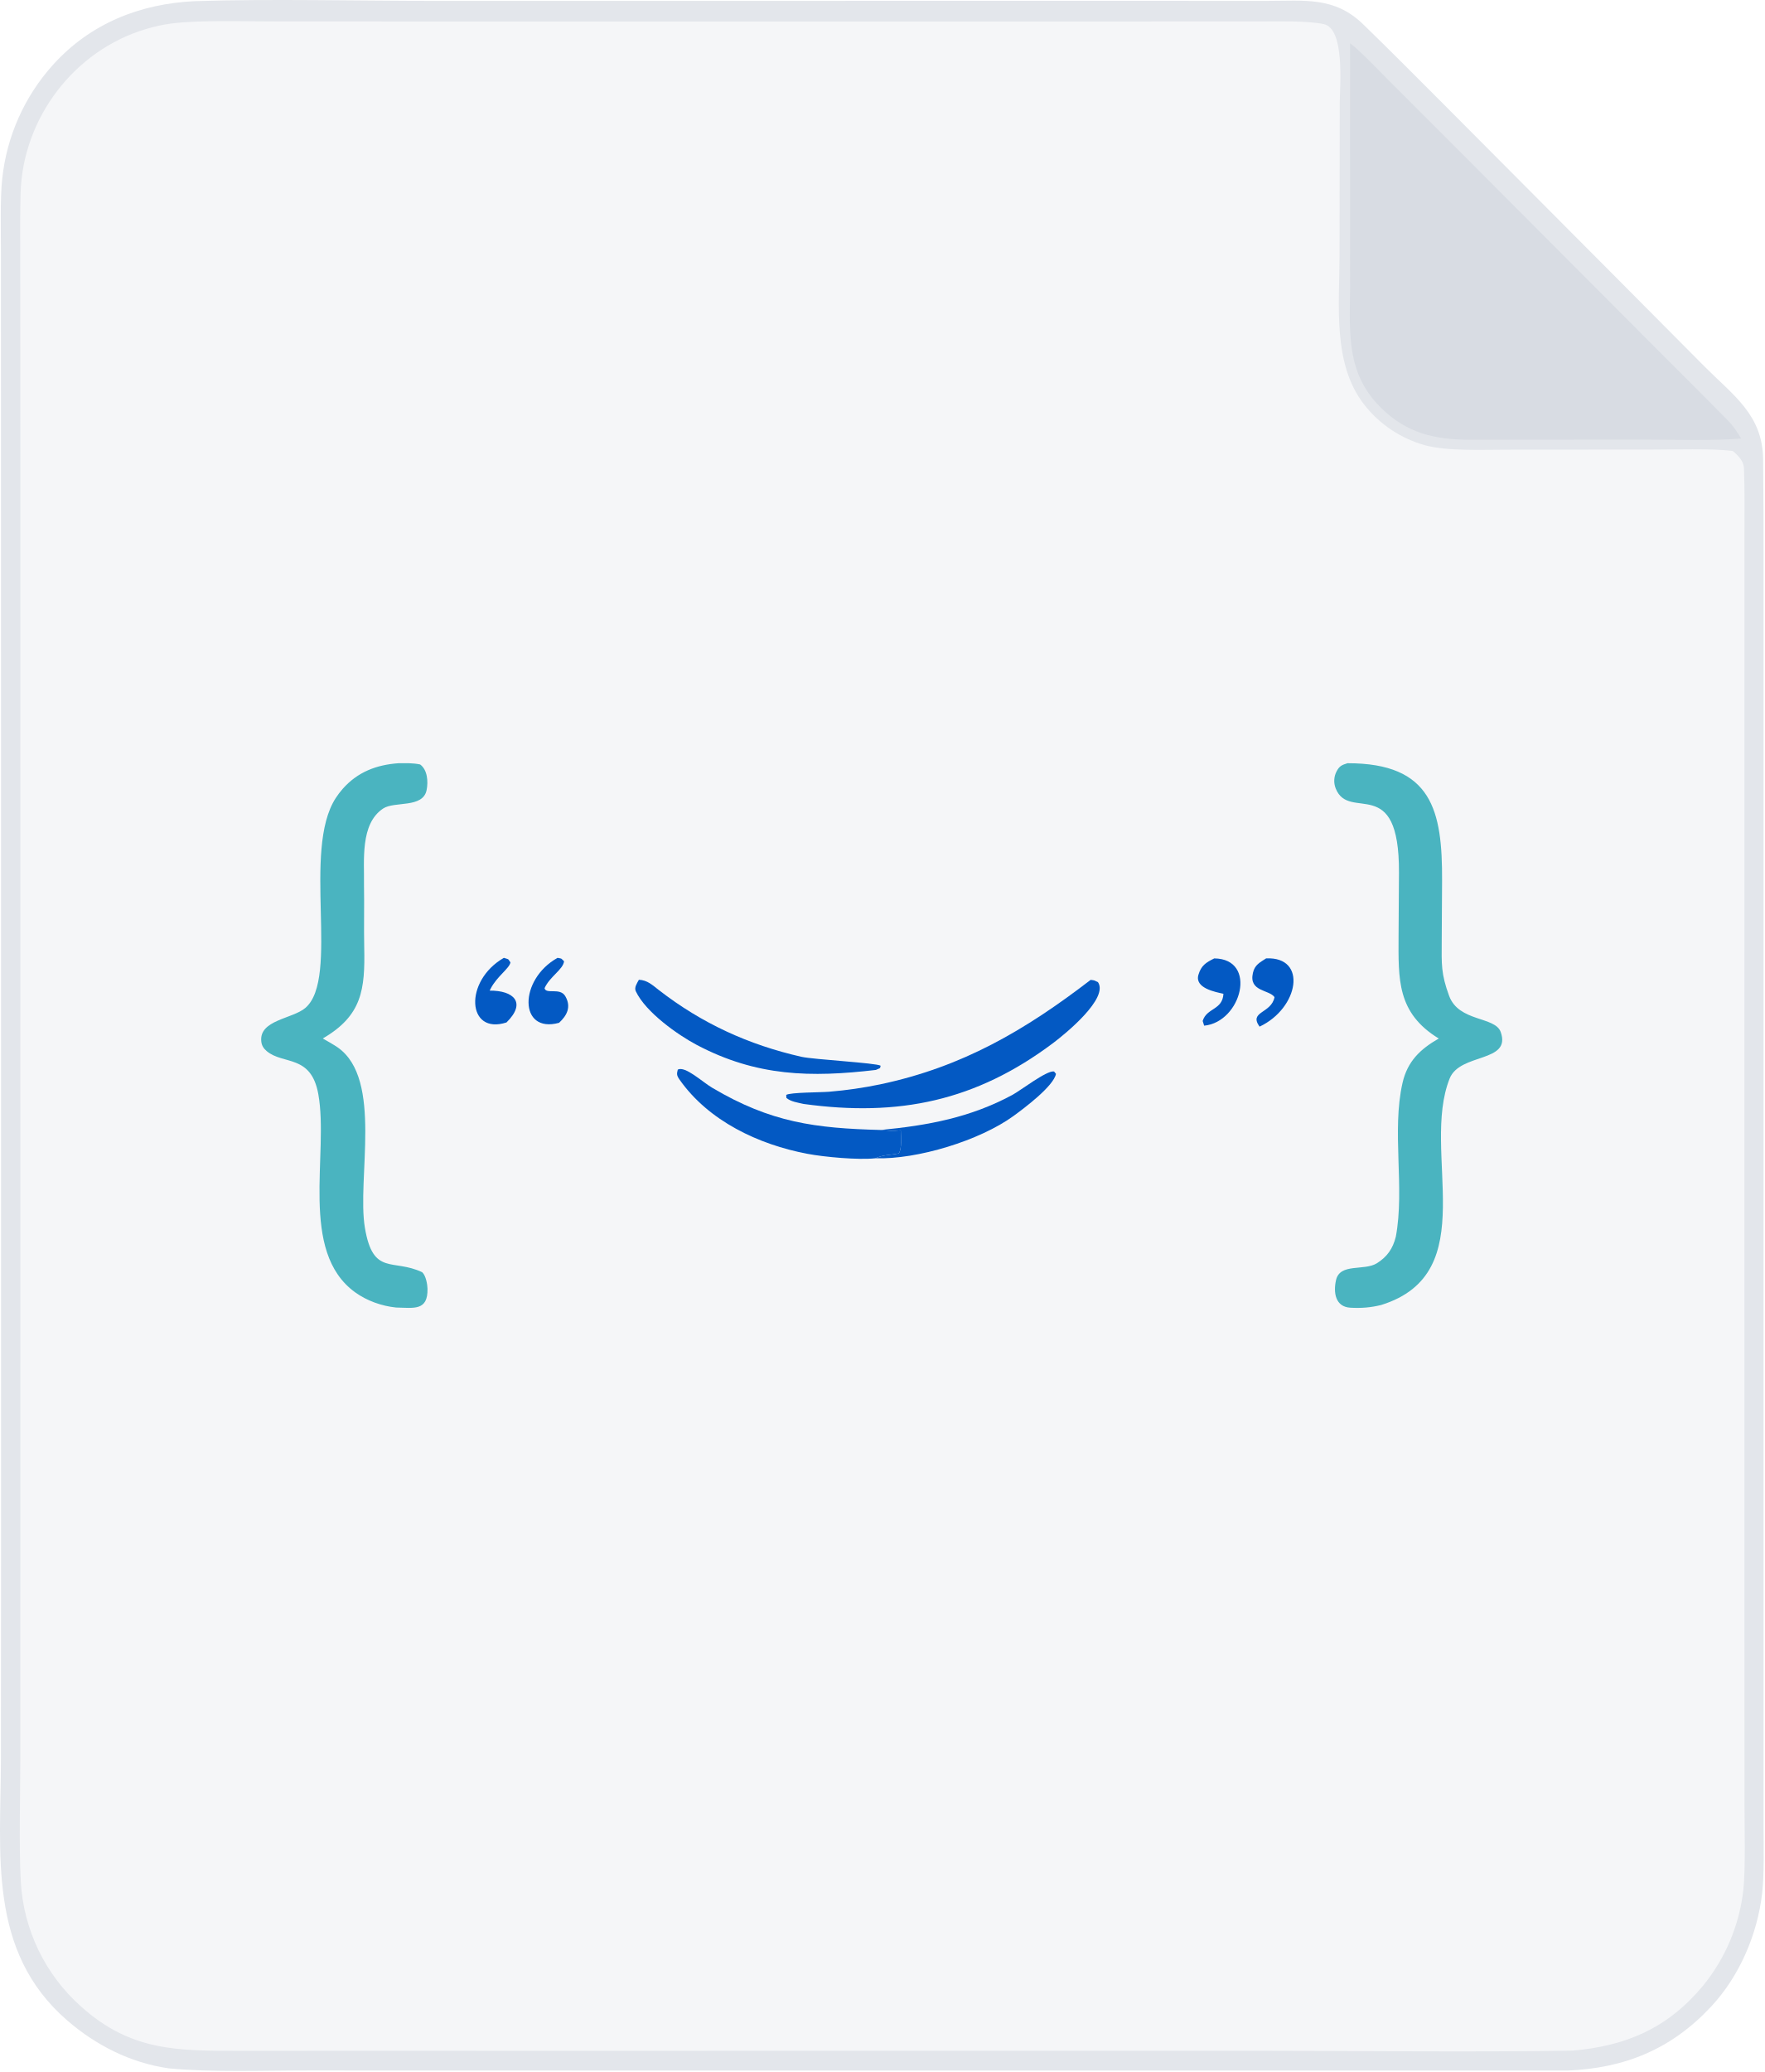
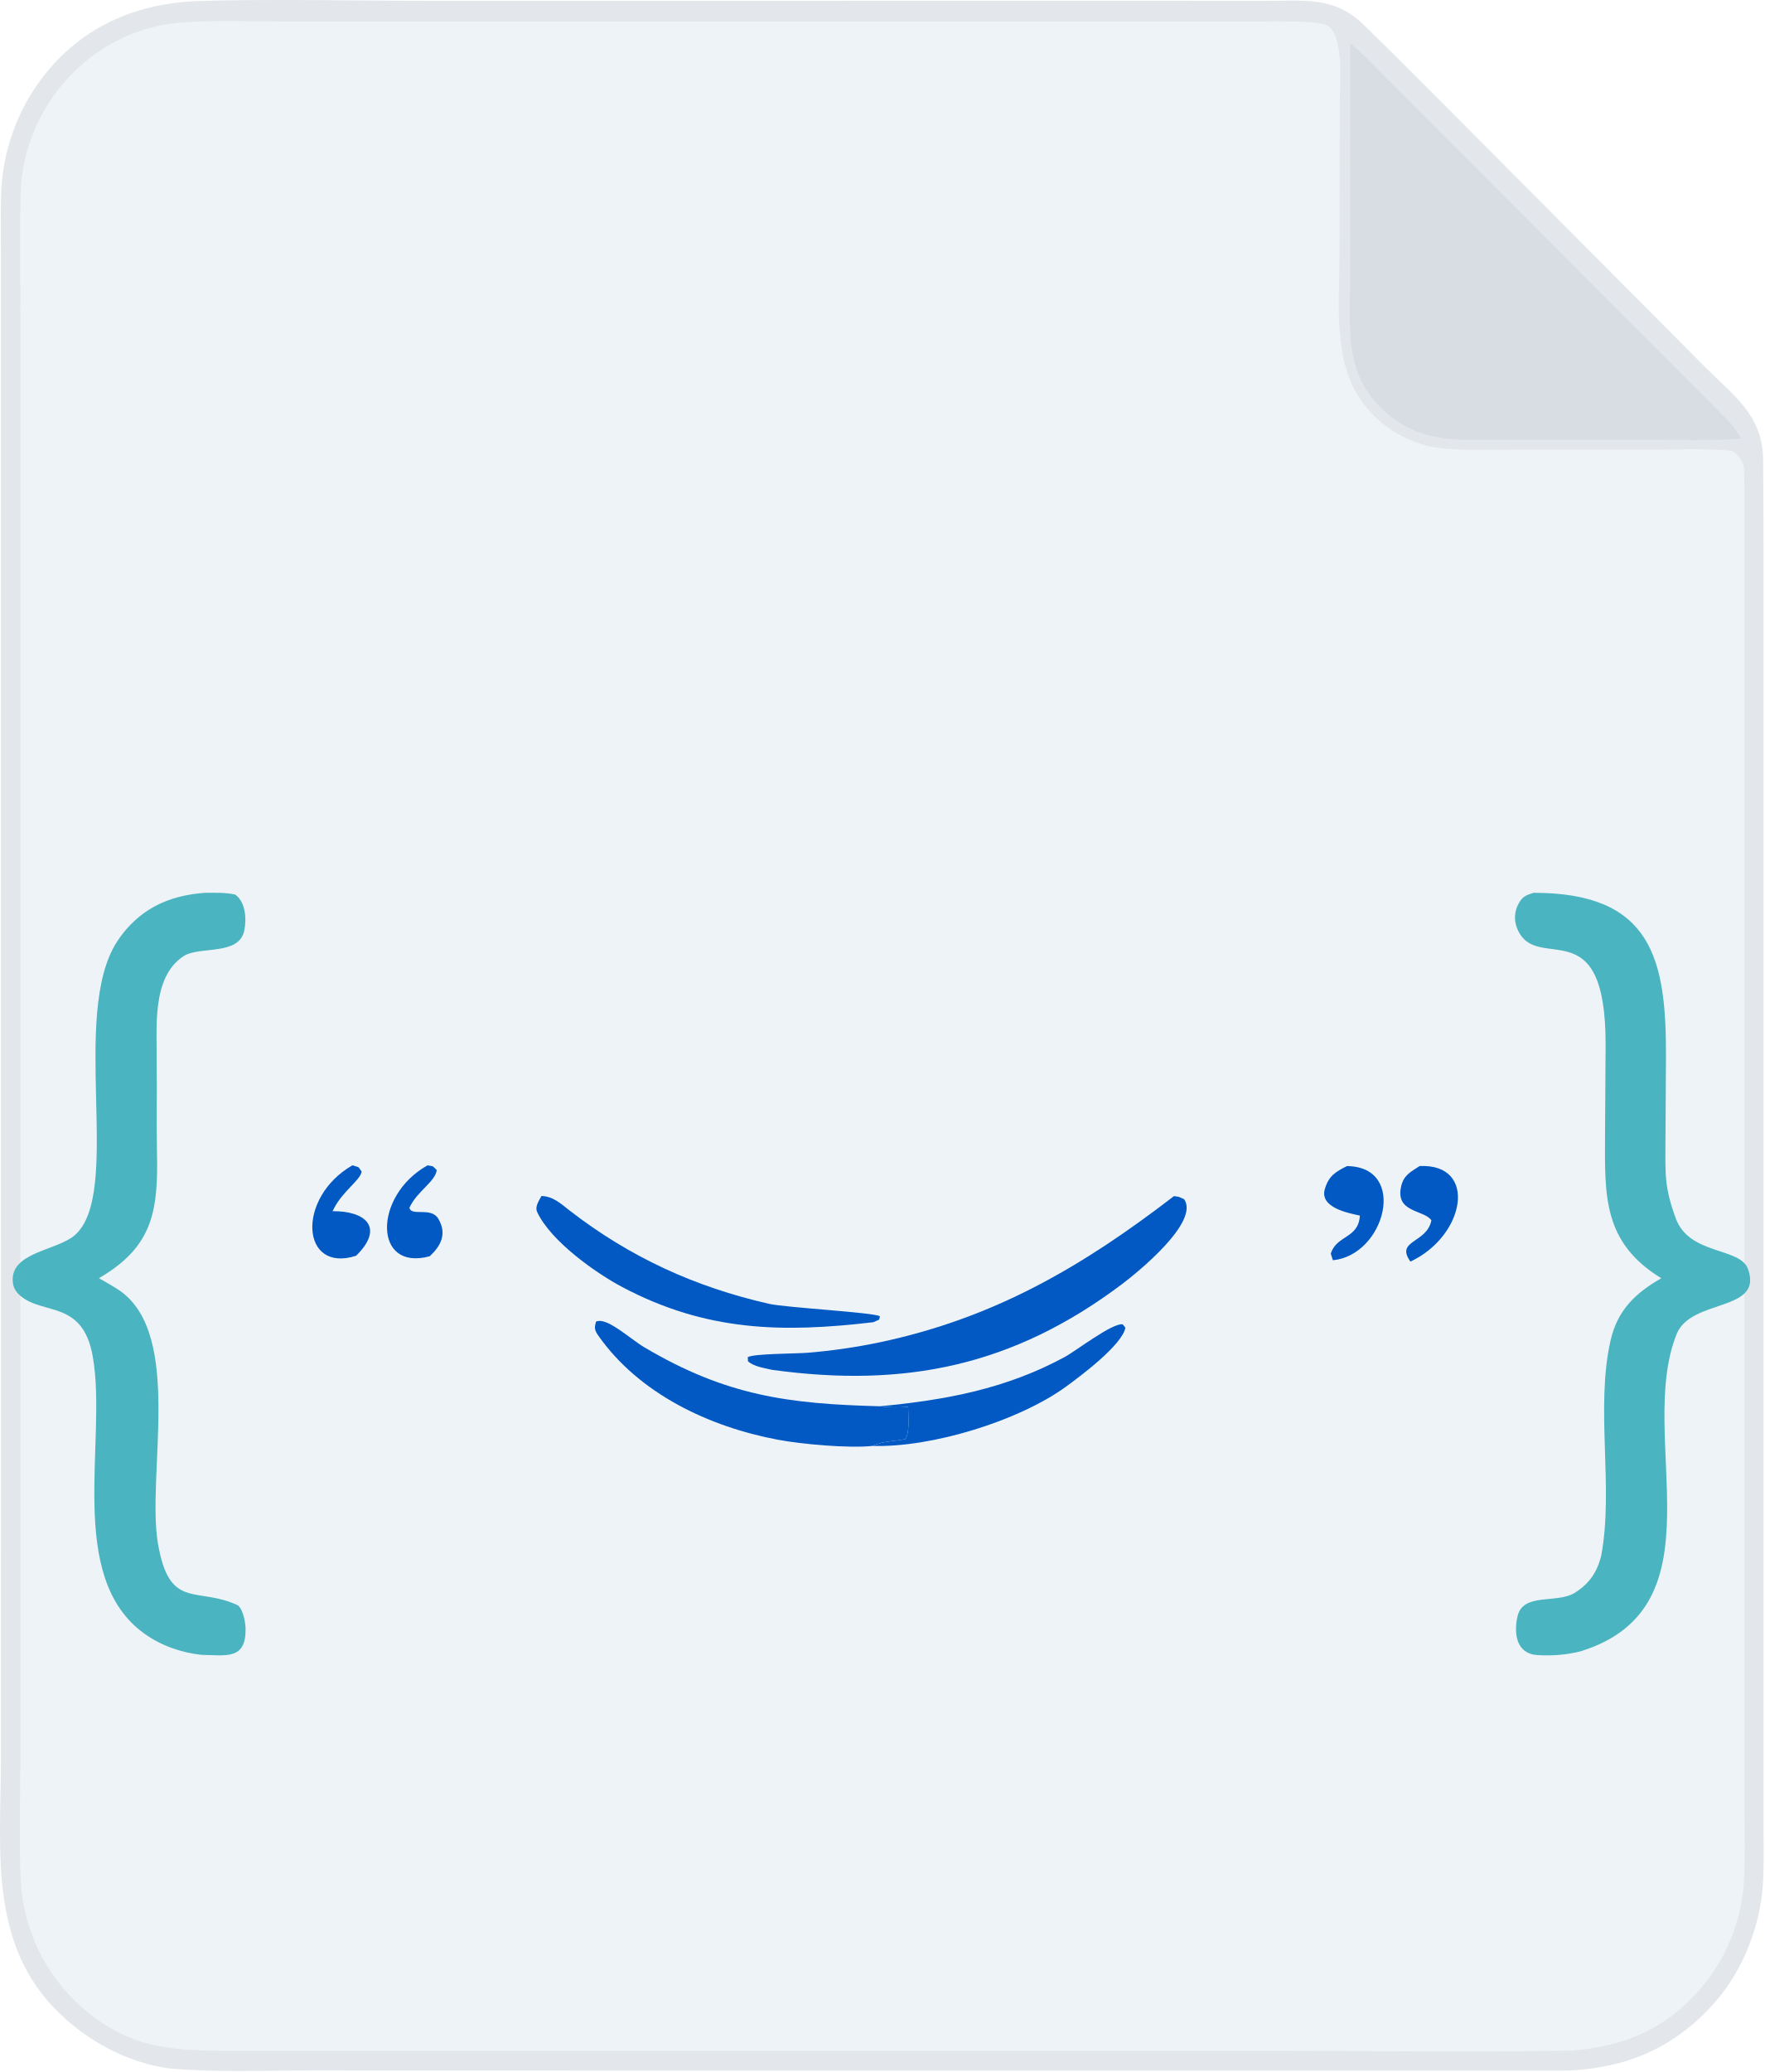
<svg xmlns="http://www.w3.org/2000/svg" width="1294" height="1519" viewBox="0 0 1294 1519" fill="none">
  <path d="M142.838 0.842C198.334 -0.937 262.894 0.658 318.974 0.653L664.171 0.625L866.021 0.627L929.411 0.641C956.451 0.67 978.421 -2.68 999.491 17.757C1020.18 37.83 1040.43 58.288 1060.81 78.68L1181.94 200.358L1249.72 268.559C1271.1 290.048 1292.5 304.103 1292.82 336.91C1293.08 362.244 1293.14 387.613 1293.13 412.966V552.747L1293.11 985.053L1293.12 1257.72L1293.13 1339.54C1293.13 1353.84 1293.68 1374.04 1292.11 1387.82C1288.66 1418.01 1275.54 1448.68 1254.69 1471.04C1225.59 1502.25 1191.5 1516.2 1149.45 1517.95L431.887 1517.93L226.389 1517.88C194.228 1517.85 155.273 1519.38 123.717 1516.33C95.534 1512.28 70.165 1499.31 49.135 1481.06C-9.322 1430.33 0.603 1358.76 0.686 1289.13L0.779 1127.02L0.762 616.327L0.717 287.719L0.695 186.268C0.699 171.531 0.014 145.04 1.635 131.015C4.909 99.98 17.918 70.776 38.798 47.584C66.126 17.234 102.606 2.731 142.838 0.842Z" fill="#E3E6EB" />
-   <path d="M143.919 15.832C163.818 15.162 186.382 15.718 206.584 15.727L323.341 15.743L679.371 15.775L869.601 15.732L925.801 15.713C938.541 15.699 958.361 15.157 970.521 17.639C986.361 20.873 982.411 63.019 982.371 75.293L982.221 187.651C982.161 223.721 976.931 266.794 1000.36 296.703C1011.69 311.187 1027.39 321.63 1045.12 326.484C1061.29 330.823 1087.05 329.675 1104.53 329.665L1211.77 329.589C1226.55 329.58 1256 328.746 1269.32 330.469L1270.66 330.651C1274.48 334.023 1278.57 337.944 1278.77 343.311C1279.39 359.1 1279.13 375.719 1279.13 391.502L1279.12 491.841L1279.1 822.843L1279.12 1204.69L1279.15 1321.96C1279.15 1338.51 1280 1370.02 1278.32 1385.39C1275.42 1411.38 1265.04 1435.96 1248.43 1456.15C1222.53 1487.04 1192.49 1499.81 1153.35 1503.33C1076.35 1504.54 996.331 1503.43 919.131 1503.43L463.017 1503.47L241.82 1503.46L175.956 1503.48C130.461 1503.49 96.142 1503.88 59.678 1471.21C33.195 1447.78 17.195 1414.72 15.251 1379.41C13.824 1353.21 14.869 1317.53 14.879 1290.8L14.908 1125.54L14.927 618.484L14.898 287.582L14.823 185.747C14.819 170.968 14.673 155.628 15.104 141.382C16.763 86.559 54.367 36.946 107.08 21.273C120.659 17.235 129.945 16.486 143.919 15.832Z" fill="#F5F6F8" />
+   <path d="M143.919 15.832C163.818 15.162 186.382 15.718 206.584 15.727L323.341 15.743L679.371 15.775L869.601 15.732L925.801 15.713C938.541 15.699 958.361 15.157 970.521 17.639C986.361 20.873 982.411 63.019 982.371 75.293L982.221 187.651C982.161 223.721 976.931 266.794 1000.36 296.703C1011.69 311.187 1027.39 321.63 1045.12 326.484C1061.29 330.823 1087.05 329.675 1104.53 329.665L1211.77 329.589C1226.55 329.58 1256 328.746 1269.32 330.469L1270.66 330.651C1274.48 334.023 1278.57 337.944 1278.77 343.311C1279.39 359.1 1279.13 375.719 1279.13 391.502L1279.12 491.841L1279.1 822.843L1279.12 1204.69L1279.15 1321.96C1279.15 1338.51 1280 1370.02 1278.32 1385.39C1275.42 1411.38 1265.04 1435.96 1248.43 1456.15C1222.53 1487.04 1192.49 1499.81 1153.35 1503.33C1076.35 1504.54 996.331 1503.43 919.131 1503.43L463.017 1503.47L241.82 1503.46L175.956 1503.48C130.461 1503.49 96.142 1503.88 59.678 1471.21C33.195 1447.78 17.195 1414.72 15.251 1379.41C13.824 1353.21 14.869 1317.53 14.879 1290.8L14.908 1125.54L14.927 618.484L14.898 287.582L14.823 185.747C14.819 170.968 14.673 155.628 15.104 141.382C16.763 86.559 54.367 36.946 107.08 21.273C120.659 17.235 129.945 16.486 143.919 15.832Z" fill="#EEF3F7" />
  <path d="M989.912 31.738C995.472 35.323 1011.99 52.655 1017.87 58.527L1076.19 116.85L1203.22 244.273C1224.58 265.687 1246.17 287.125 1267.4 308.672C1270.98 312.304 1274.02 317.142 1276.73 321.475C1257.48 323.266 1225.45 322.286 1204.86 322.289L1078.42 322.396C1052.18 322.366 1031.57 317.769 1012.4 298.762C984.952 271.56 990.302 238.971 989.942 203.814C989.872 196.516 989.942 189.236 989.942 181.963L989.912 31.738Z" fill="#D8DCE3" />
-   <g transform="translate(191.5 559.5)">
+   <g transform="translate(9.3 654.5) scale(1.4)">
    <path d="M796.55 0.023C858.661 -0.042 866.146 34.821 865.907 86.176L865.647 130.296C865.56 147.418 865.06 154.187 871.046 170.505C878.151 189.887 904.78 185.476 908.897 197.068C916.959 219.774 878.999 212.223 871.448 231.192C849.97 285.123 896.469 373.797 821.266 397.188C813.705 399.078 806.752 399.643 798.669 399.187C787.598 398.578 786.088 388.018 788.141 378.957C791.02 366.224 808.837 372.439 818.17 366.561C825.514 361.933 829.827 355.979 832 347.092C838.638 311.599 828.828 269.685 836.911 234.354C840.539 218.503 849.97 209.562 863.474 201.848C832.706 183.064 833.88 158.402 833.999 126.765L834.293 80.179C834.64 6.552 797.778 43.404 787.924 18.557C786.262 14.429 786.511 9.779 788.63 5.857C790.77 1.826 792.682 1.272 796.55 0.023ZM100.697 0.023C106.386 0.023 110.949 -0.227 116.547 0.925C121.981 4.868 122.539 13.484 121.333 19.633C118.663 33.246 97.789 27.672 89.411 33.246C72.405 44.566 75.72 71.564 75.4 89.251C75.688 104.352 75.245 120.029 75.566 135.066C76.227 165.877 74.038 185.052 45.183 201.816C48.098 203.434 53.714 206.672 56.242 208.454C89.455 231.855 70.039 304.82 76.068 340.639C82.049 376.165 96.532 362.976 118.053 373.167C120.853 375.687 121.906 382.293 121.967 385.226C122.315 401.794 111.884 399.284 98.884 399.056C88.371 397.97 77.546 394.135 68.945 387.931C27.462 358.044 49.795 286.524 41.907 242.643C36.63 213.288 16.168 221.252 4.092 211.104C1.741 209.127 0.387 206.987 0.075 203.923C-1.532 188.159 23.109 187.464 32.474 179.359C57.827 157.413 29.717 64.133 54.659 25.586C56.2 23.207 57.913 20.947 59.784 18.818C70.761 6.368 84.638 1.185 100.697 0.023Z" fill="#4AB4C0" />
    <path d="M608.218 158.848C611.52 159.282 610.445 159.076 613.574 160.51C621.657 172.319 589.738 198.361 580.894 205.021C524.031 247.772 467.384 259.396 397.748 249.814C393.408 248.793 388.389 248.174 385.125 245.381L385.003 243.187C387.995 241.286 410.014 241.394 416.518 240.862C429.034 239.819 441.473 238.026 453.761 235.473C514.101 222.784 560.176 195.775 608.218 158.848Z" fill="#0359C3" />
-     <path d="M450.317 289.654C437.899 290.99 413.15 288.763 400.507 286.362C364.834 279.604 328.097 262.406 306.695 231.856C304.402 228.585 304.808 227.51 305.499 224.609C310.995 221.85 323.305 233.561 330.796 237.994C373.77 263.46 406.351 267.643 454.239 268.892C460.573 269.555 462.659 269.652 468.993 269.174C469.036 274.248 469.959 282.527 467.515 286.09C460.573 287.448 456.673 286.916 450.317 289.654Z" fill="url(#paint0_linear_56_73)" />
+     <path d="M450.317 289.654C437.899 290.99 413.15 288.763 400.507 286.362C364.834 279.604 328.097 262.406 306.695 231.856C304.402 228.585 304.808 227.51 305.499 224.609C310.995 221.85 323.305 233.561 330.796 237.994C373.77 263.46 406.351 267.643 454.239 268.892C460.573 269.555 462.659 269.652 468.993 269.174C469.036 274.248 469.959 282.527 467.515 286.09C460.573 287.448 456.673 286.916 450.317 289.654Z" fill="url(#p0)" />
    <path d="M276.965 158.771C283.193 159.021 286.97 162.737 291.656 166.366C323.159 190.767 357.348 206.444 396.135 215.244C405.098 217.275 451.327 219.731 454.228 221.795L453.794 223.533L450.752 224.87C403.11 230.497 363.338 229.748 319.345 206.509C305.943 199.425 281.963 182.716 274.696 167.18C273.399 164.41 275.584 161.346 276.965 158.771Z" fill="#0359C3" />
-     <path d="M454.239 268.893C488.896 265.569 519.902 259.843 550.79 243.21C556.895 239.929 576.049 225.067 581.372 225.99L582.796 227.75C581.079 236.811 559.209 253.151 551.691 258.605C526.845 276.661 481.15 290.622 450.317 289.655C456.672 286.917 460.573 287.449 467.515 286.091C469.959 282.528 469.036 274.249 468.993 269.176C462.659 269.654 460.573 269.556 454.239 268.893Z" fill="url(#paint1_linear_56_73)" />
+     <path d="M454.239 268.893C488.896 265.569 519.902 259.843 550.79 243.21C556.895 239.929 576.049 225.067 581.372 225.99L582.796 227.75C581.079 236.811 559.209 253.151 551.691 258.605C526.845 276.661 481.15 290.622 450.317 289.655C456.672 286.917 460.573 287.449 467.515 286.091C469.959 282.528 469.036 274.249 468.993 269.176C462.659 269.654 460.573 269.556 454.239 268.893Z" fill="url(#p1)" />
    <path d="M698.858 143.116C730.941 143.474 718.827 189.821 691.449 192.429L690.363 188.974C693.339 179.207 704.964 181.119 705.583 169.049C700.021 167.8 684.279 165.018 687.255 155.099C689.265 148.363 692.731 146.136 698.858 143.116ZM736.894 143.094C767.466 141.704 760.893 179.609 732.081 193.135C723.933 181.825 740.718 183.672 743.043 171.504C739.1 165.887 724.031 167.604 727.203 153.752C728.55 147.853 732.157 146.18 736.894 143.094ZM177.96 142.703C181.986 144.083 180.525 142.877 182.786 146.038C182.039 150.525 172.913 156.207 168.242 165.344L167.551 166.735C185.019 166.583 194.8 175.405 179.89 190.06C150.924 199.491 148.356 159.727 177.96 142.703ZM217.318 142.714C220.939 143.453 219.393 142.66 222.105 145.213C221.345 151.362 211.674 156.327 207.789 164.953C208.872 169.69 219.142 164.236 222.971 170.765C227.651 178.751 224.089 185.106 218.437 190.321C188.817 198.491 188.738 158.641 217.318 142.714Z" fill="#0359C3" />
  </g>
  <defs>
-     <linearGradient id="paint0_linear_56_73" x1="374.973" y1="279.973" x2="400.81" y2="232.334" gradientUnits="userSpaceOnUse">
+     <linearGradient id="p0" x1="374.973" y1="279.973" x2="400.81" y2="232.334" gradientUnits="userSpaceOnUse">
      <stop stop-color="#0359C3" />
      <stop offset="1" stop-color="#0359C3" />
    </linearGradient>
-     <linearGradient id="paint1_linear_56_73" x1="485.419" y1="236.561" x2="558.764" y2="272.598" gradientUnits="userSpaceOnUse">
+     <linearGradient id="p1" x1="485.419" y1="236.561" x2="558.764" y2="272.598" gradientUnits="userSpaceOnUse">
      <stop stop-color="#0359C3" />
      <stop offset="1" stop-color="#0359C3" />
    </linearGradient>
  </defs>
</svg>
